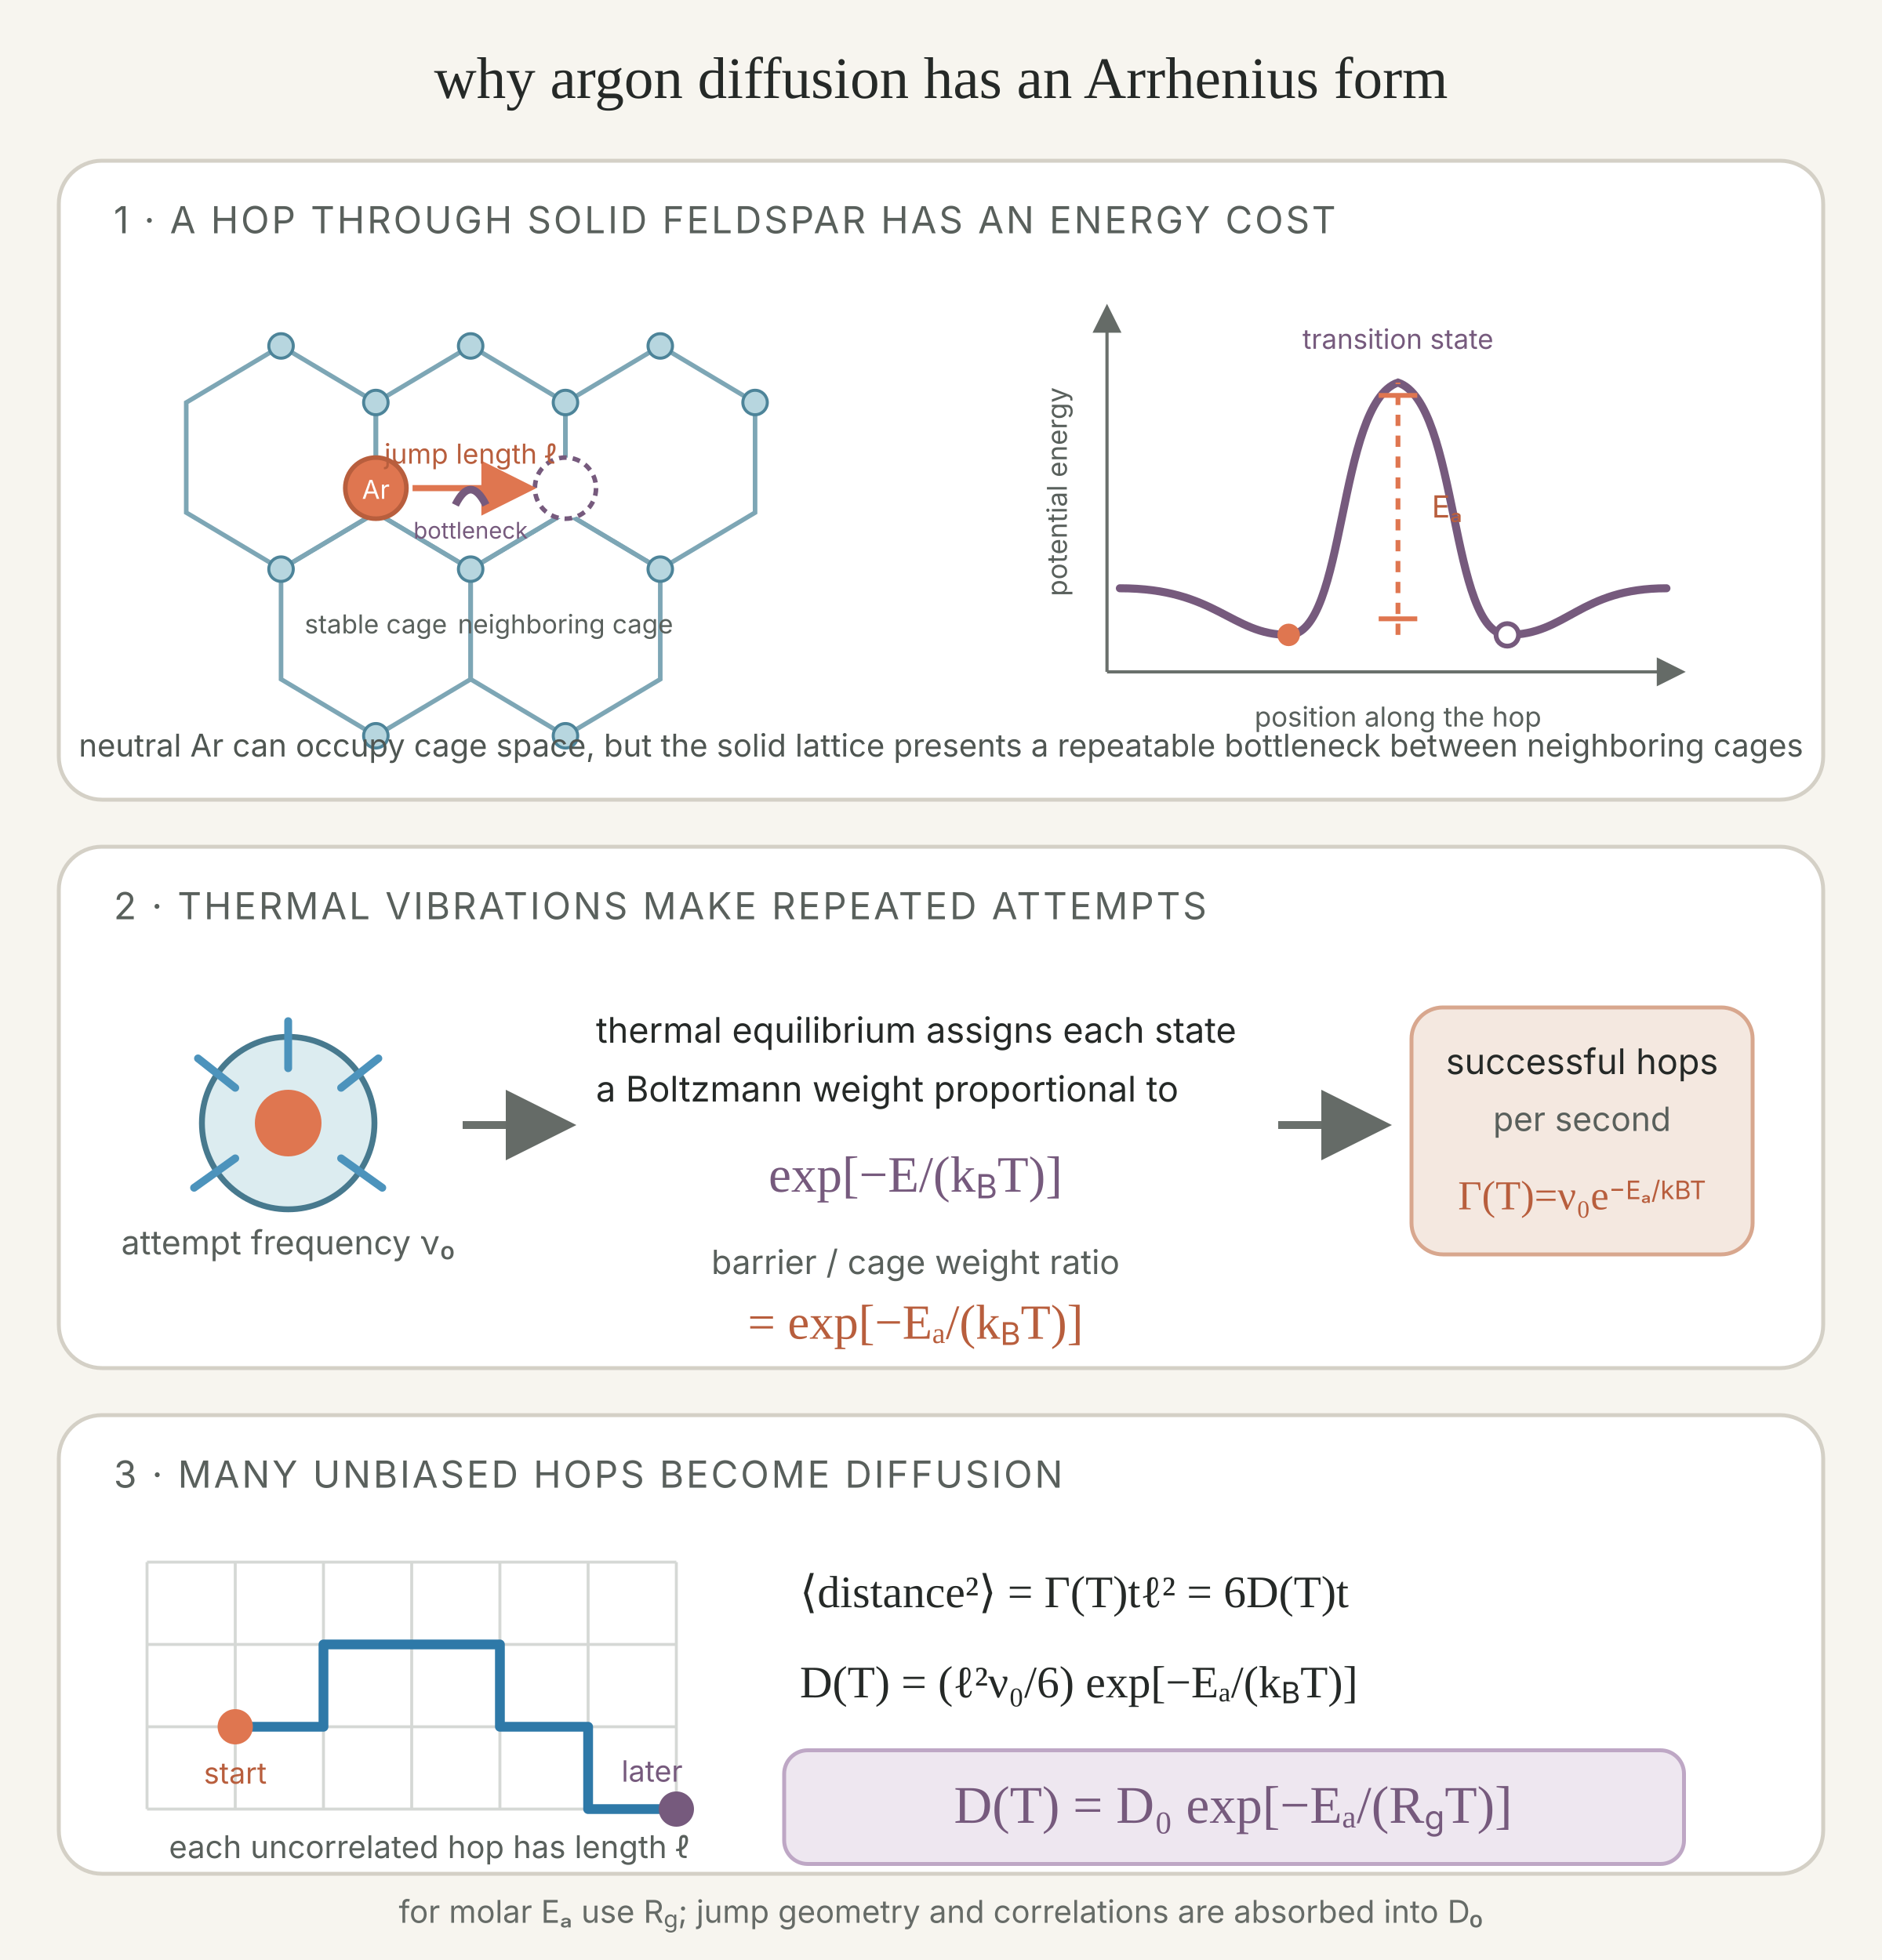
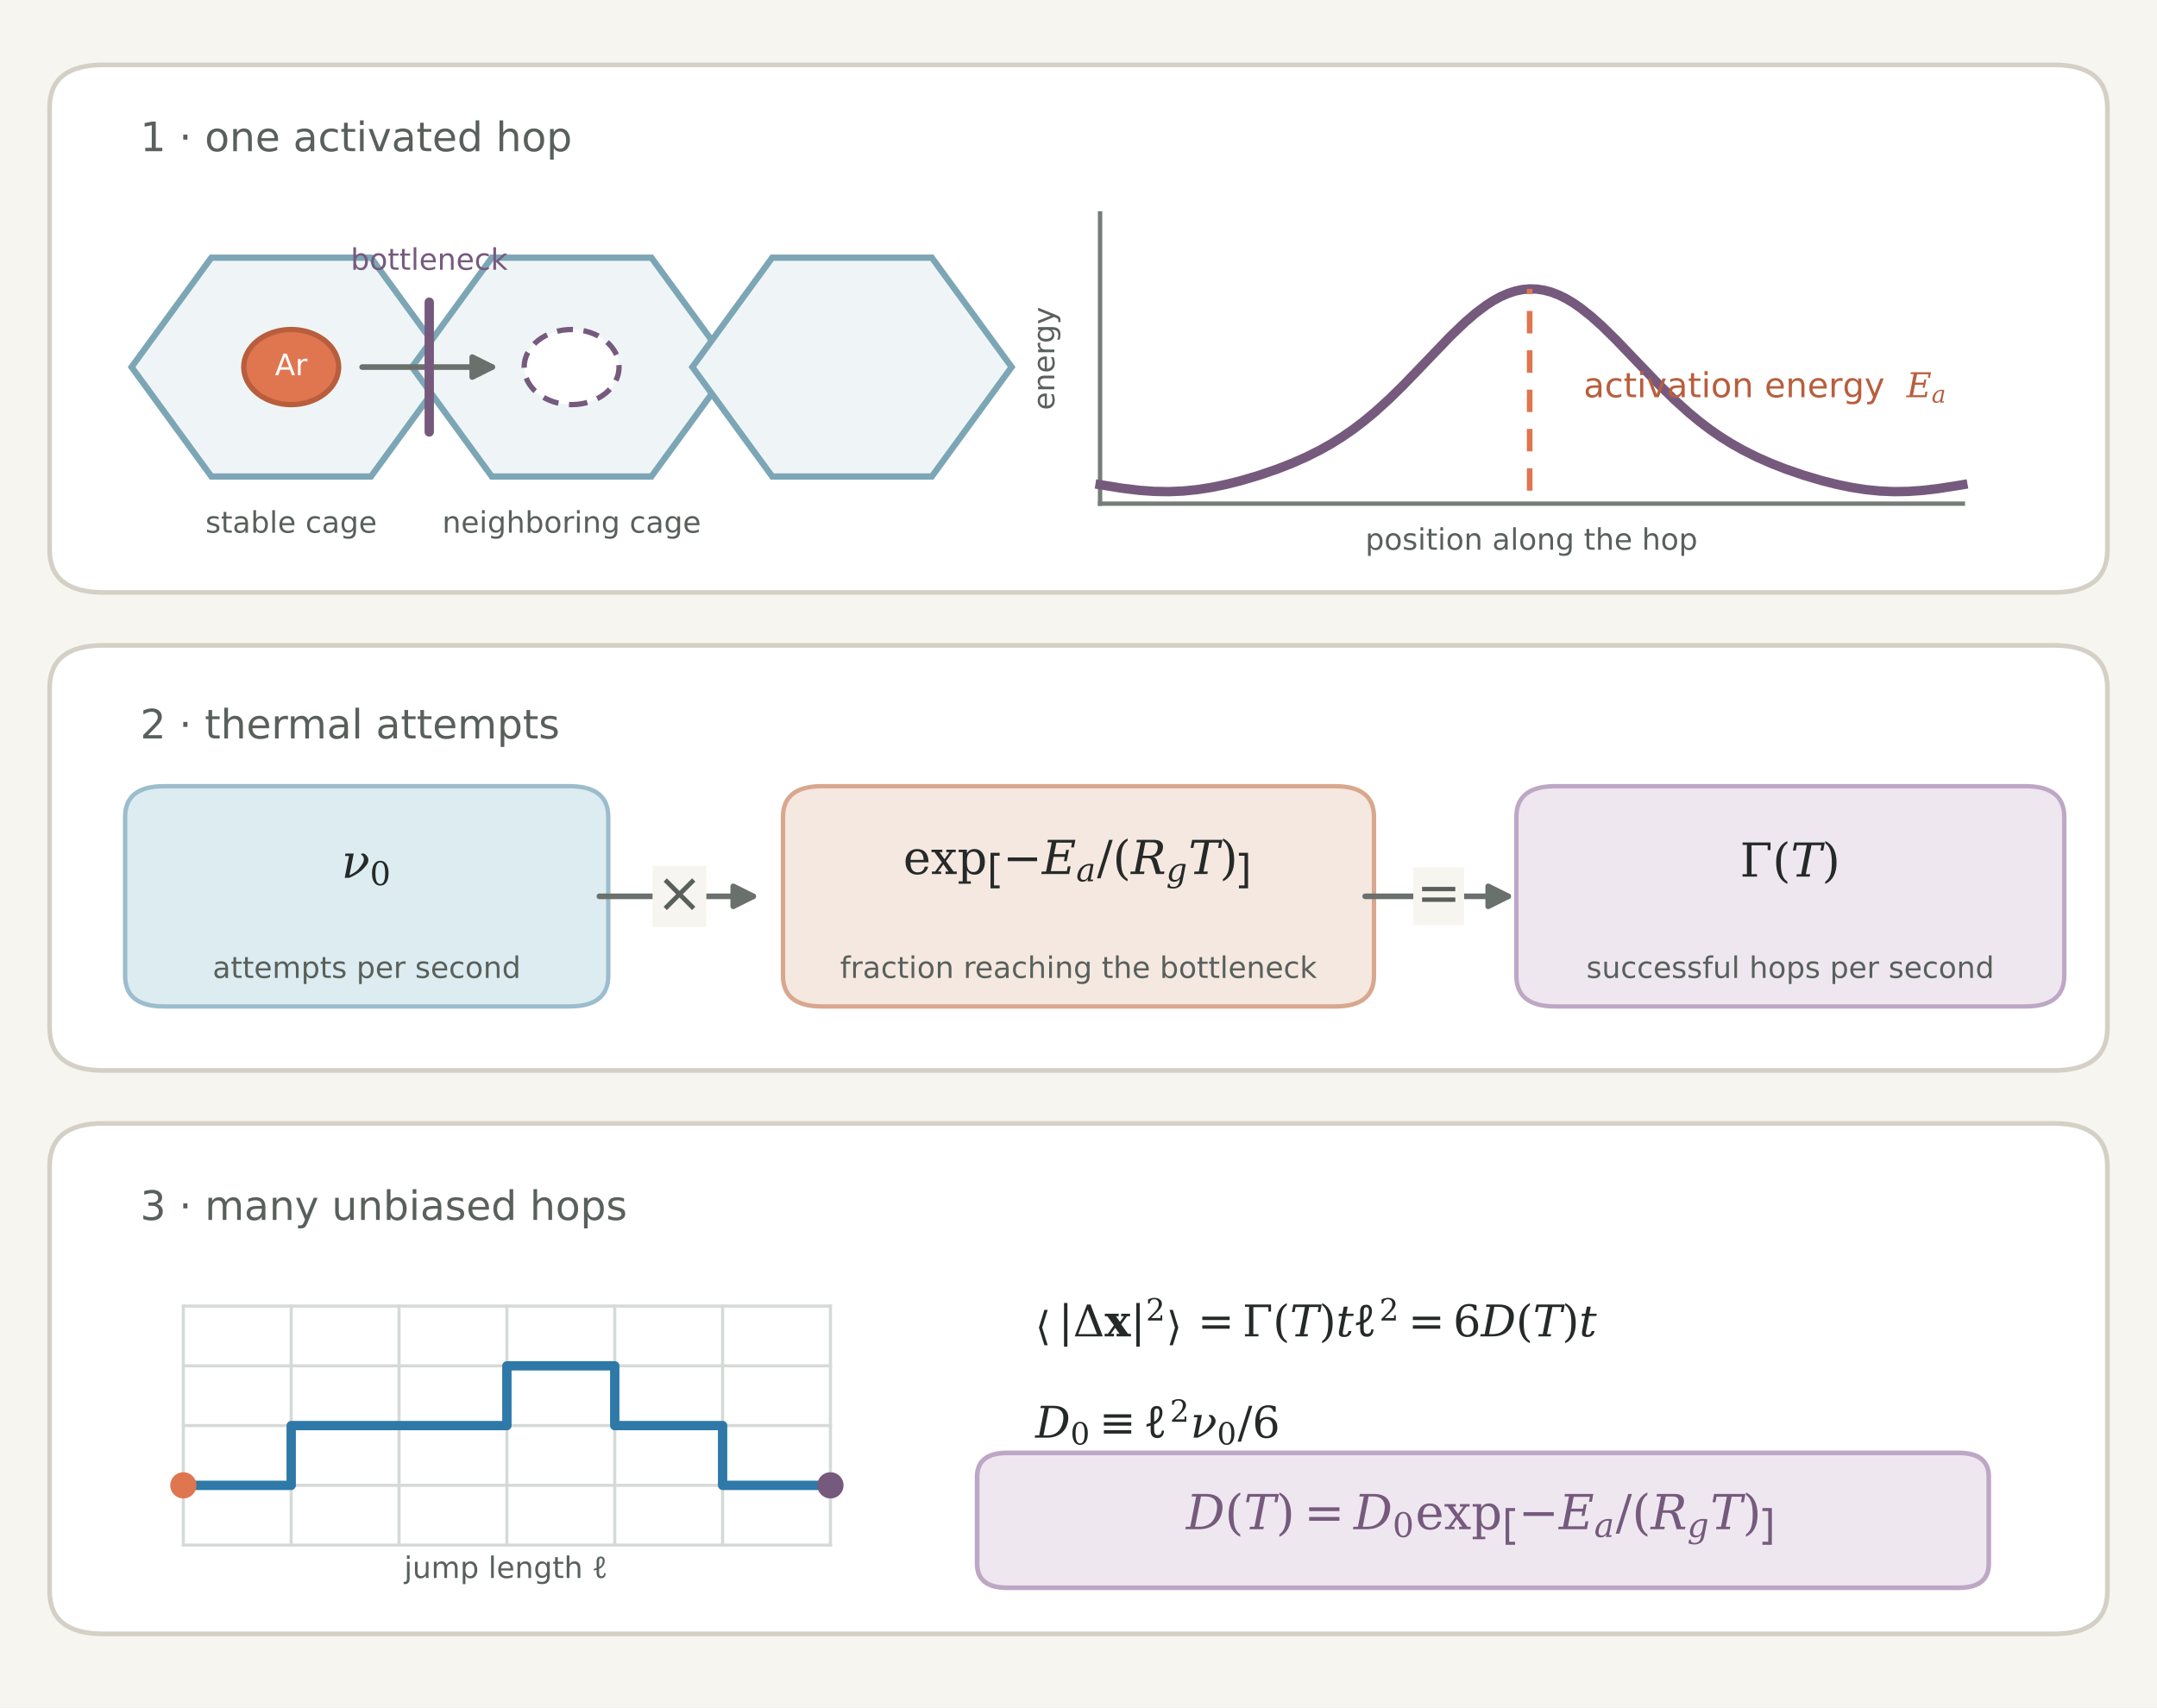
- <svg xmlns="http://www.w3.org/2000/svg" viewBox="0 0 960 1000" role="img" aria-labelledby="title description">
+ <svg xmlns="http://www.w3.org/2000/svg" xmlns:xlink="http://www.w3.org/1999/xlink" width="691.2pt" height="547.2pt" viewBox="0 0 691.2 547.2" version="1.1">
  <defs>
-     <marker id="arrow-dark" markerWidth="9" markerHeight="9" refX="7" refY="4.5" orient="auto">
-       <path d="M0 0 L9 4.5 L0 9 Z" fill="#656b67" />
-     </marker>
-     <marker id="arrow-orange" markerWidth="9" markerHeight="9" refX="7" refY="4.5" orient="auto">
-       <path d="M0 0 L9 4.5 L0 9 Z" fill="#df7650" />
-     </marker>
+     <style type="text/css">*{stroke-linejoin: round; stroke-linecap: butt}</style>
  </defs>
-   <rect width="960" height="1000" fill="#f7f5ef" />
-   <g font-family="Inter, Arial, sans-serif">
-     <text x="480" y="50" text-anchor="middle" fill="#252927" font-family="Georgia, 'Times New Roman', serif" font-size="30">why argon diffusion has an Arrhenius form</text>
-     <rect x="30" y="82" width="900" height="326" rx="22" fill="#fff" stroke="#d4d0c6" stroke-width="2" />
-     <text x="58" y="119" fill="#59605c" font-size="19" letter-spacing="1.2">1 · A HOP THROUGH SOLID FELDSPAR HAS AN ENERGY COST</text>
-     <g transform="translate(95 157) scale(.78)">
-       <g fill="none" stroke="#7da6b5" stroke-width="3">
-         <path d="M0 62 L62 25 L124 62 L124 134 L62 171 L0 134 Z" />
-         <path d="M124 62 L186 25 L248 62 L248 134 L186 171 L124 134 Z" />
-         <path d="M248 62 L310 25 L372 62 L372 134 L310 171 L248 134 Z" />
-         <path d="M62 171 L124 134 L186 171 L186 243 L124 280 L62 243 Z" />
-         <path d="M186 171 L248 134 L310 171 L310 243 L248 280 L186 243 Z" />
-       </g>
-       <g fill="#b7d6df" stroke="#4d8499" stroke-width="2">
-         <circle cx="62" cy="25" r="8" />
-         <circle cx="124" cy="62" r="8" />
-         <circle cx="186" cy="25" r="8" />
-         <circle cx="248" cy="62" r="8" />
-         <circle cx="310" cy="25" r="8" />
-         <circle cx="372" cy="62" r="8" />
-         <circle cx="62" cy="171" r="8" />
-         <circle cx="186" cy="171" r="8" />
-         <circle cx="310" cy="171" r="8" />
-         <circle cx="124" cy="280" r="8" />
-         <circle cx="248" cy="280" r="8" />
-       </g>
-       <circle cx="124" cy="118" r="20" fill="#df7650" stroke="#b85e3d" stroke-width="3" />
-       <text x="124" y="125" text-anchor="middle" fill="#fff" font-size="17">Ar</text>
-       <circle cx="248" cy="118" r="20" fill="#fff" stroke="#765a7d" stroke-width="3" stroke-dasharray="5 4" />
-       <path d="M148 118 H221" stroke="#df7650" stroke-width="4" marker-end="url(#arrow-orange)" />
-       <text x="186" y="102" text-anchor="middle" fill="#b85e3d" font-size="18">jump length ℓ</text>
-       <text x="124" y="213" text-anchor="middle" fill="#59605c" font-size="17">stable cage</text>
-       <text x="248" y="213" text-anchor="middle" fill="#59605c" font-size="17">neighboring cage</text>
-       <path d="M176 129 Q186 109 196 129" fill="none" stroke="#765a7d" stroke-width="5" />
-       <text x="186" y="151" text-anchor="middle" fill="#765a7d" font-size="15">bottleneck</text>
+   <g id="figure_1">
+     <g id="patch_1">
+       <path d="M 0 547.2 L 691.2 547.2 L 691.2 0 L 0 0 z " style="fill: #f7f5ef" />
    </g>
-     <g transform="translate(545 155) scale(.82)">
-       <line x1="24" y1="229" x2="380" y2="229" stroke="#6a706c" stroke-width="2" marker-end="url(#arrow-dark)" />
-       <line x1="24" y1="229" x2="24" y2="4" stroke="#6a706c" stroke-width="2" marker-end="url(#arrow-dark)" />
-       <text x="205" y="263" text-anchor="middle" fill="#59605c" font-size="17">position along the hop</text>
-       <text x="-1" y="117" text-anchor="middle" fill="#59605c" font-size="17" transform="rotate(-90 -1 117)">potential energy</text>
-       <path d="M32 177 C92 177 101 206 137 206 C173 206 167 62 205 49 C243 62 237 206 273 206 C310 206 318 177 372 177" fill="none" stroke="#765a7d" stroke-width="5" stroke-linecap="round" />
-       <circle cx="137" cy="206" r="7" fill="#df7650" />
-       <circle cx="273" cy="206" r="7" fill="#fff" stroke="#765a7d" stroke-width="3" />
-       <line x1="205" y1="206" x2="205" y2="49" stroke="#df7650" stroke-width="3" stroke-dasharray="7 6" />
-       <path d="M193 196 H217 M193 57 H217" stroke="#df7650" stroke-width="3" />
-       <text x="226" y="133" fill="#b85e3d" font-size="19">Eₐ</text>
-       <text x="205" y="28" text-anchor="middle" fill="#765a7d" font-size="17">transition state</text>
+     <g id="axes_1">
+       <g id="patch_2">
+         <path d="M 33.178 189.878 L 658.022 189.878 Q 675.302 189.878 675.302 176.198 L 675.302 34.474 Q 675.302 20.794 658.022 20.794 L 33.178 20.794 Q 15.898 20.794 15.898 34.474 L 15.898 176.198 Q 15.898 189.878 33.178 189.878 z " clip-path="url(#pd87e032bee)" style="fill: #ffffff; stroke: #d4d0c6; stroke-width: 1.5; stroke-linejoin: miter" />
+       </g>
+       <g id="patch_3">
+         <path d="M 33.178 343.094 L 658.022 343.094 Q 675.302 343.094 675.302 329.414 L 675.302 220.522 Q 675.302 206.842 658.022 206.842 L 33.178 206.842 Q 15.898 206.842 15.898 220.522 L 15.898 329.414 Q 15.898 343.094 33.178 343.094 z " clip-path="url(#pd87e032bee)" style="fill: #ffffff; stroke: #d4d0c6; stroke-width: 1.5; stroke-linejoin: miter" />
+       </g>
+       <g id="patch_4">
+         <path d="M 33.178 523.67 L 658.022 523.67 Q 675.302 523.67 675.302 509.99 L 675.302 373.738 Q 675.302 360.058 658.022 360.058 L 33.178 360.058 Q 15.898 360.058 15.898 373.738 L 15.898 509.99 Q 15.898 523.67 33.178 523.67 z " clip-path="url(#pd87e032bee)" style="fill: #ffffff; stroke: #d4d0c6; stroke-width: 1.5; stroke-linejoin: miter" />
+       </g>
+       <g id="patch_5">
+         <path d="M 67.738 82.58 L 42.163 117.648 L 67.738 152.716 L 118.886 152.716 L 144.461 117.648 L 118.886 82.58 z " clip-path="url(#pd87e032bee)" style="fill: #eff5f6; stroke: #7ca6b6; stroke-width: 2; stroke-linejoin: miter" />
+       </g>
+       <g id="patch_6">
+         <path d="M 157.594 82.58 L 132.019 117.648 L 157.594 152.716 L 208.742 152.716 L 234.317 117.648 L 208.742 82.58 z " clip-path="url(#pd87e032bee)" style="fill: #eff5f6; stroke: #7ca6b6; stroke-width: 2; stroke-linejoin: miter" />
+       </g>
+       <g id="patch_7">
+         <path d="M 247.45 82.58 L 221.875 117.648 L 247.45 152.716 L 298.598 152.716 L 324.173 117.648 L 298.598 82.58 z " clip-path="url(#pd87e032bee)" style="fill: #eff5f6; stroke: #7ca6b6; stroke-width: 2; stroke-linejoin: miter" />
+       </g>
+       <g id="patch_8">
+         <path d="M 93.312 129.686 C 97.345 129.686 101.213 128.418 104.065 126.16 C 106.916 123.903 108.518 120.841 108.518 117.648 C 108.518 114.455 106.916 111.393 104.065 109.136 C 101.213 106.878 97.345 105.61 93.312 105.61 C 89.279 105.61 85.411 106.878 82.559 109.136 C 79.708 111.393 78.106 114.455 78.106 117.648 C 78.106 120.841 79.708 123.903 82.559 126.16 C 85.411 128.418 89.279 129.686 93.312 129.686 z " clip-path="url(#pd87e032bee)" style="fill: #df7650; stroke: #b85e3d; stroke-width: 1.7; stroke-linejoin: miter" />
+       </g>
+       <g id="patch_9">
+         <path d="M 183.168 129.686 C 187.201 129.686 191.069 128.418 193.921 126.16 C 196.772 123.903 198.374 120.841 198.374 117.648 C 198.374 114.455 196.772 111.393 193.921 109.136 C 191.069 106.878 187.201 105.61 183.168 105.61 C 179.135 105.61 175.267 106.878 172.415 109.136 C 169.564 111.393 167.962 114.455 167.962 117.648 C 167.962 120.841 169.564 123.903 172.415 126.16 C 175.267 128.418 179.135 129.686 183.168 129.686 z " clip-path="url(#pd87e032bee)" style="fill: #ffffff; stroke-dasharray: 5.1,3.4; stroke-dashoffset: 0; stroke: #765a7d; stroke-width: 1.7; stroke-linejoin: miter" />
+       </g>
+       <g id="patch_10">
+         <path d="M 116.048 117.648 Q 137.894 117.648 157.729 117.648 " clip-path="url(#pd87e032bee)" style="fill: none; stroke: #6a706c; stroke-width: 1.8; stroke-linecap: round" />
+         <path d="M 151.329 114.448 L 157.729 117.648 L 151.329 120.848 z " clip-path="url(#pd87e032bee)" style="fill: #6a706c; stroke: #6a706c; stroke-width: 1.8; stroke-linecap: round" />
+       </g>
+       <g id="patch_11">
+         <path d="M 52.531 322.574 L 182.477 322.574 Q 194.918 322.574 194.918 312.725 L 194.918 261.835 Q 194.918 251.986 182.477 251.986 L 52.531 251.986 Q 40.09 251.986 40.09 261.835 L 40.09 312.725 Q 40.09 322.574 52.531 322.574 z " clip-path="url(#pd87e032bee)" style="fill: #dcecf0; stroke: #9bbdcd; stroke-width: 1.4; stroke-linejoin: miter" />
+       </g>
+       <g id="patch_12">
+         <path d="M 263.347 322.574 L 427.853 322.574 Q 440.294 322.574 440.294 312.725 L 440.294 261.835 Q 440.294 251.986 427.853 251.986 L 263.347 251.986 Q 250.906 251.986 250.906 261.835 L 250.906 312.725 Q 250.906 322.574 263.347 322.574 z " clip-path="url(#pd87e032bee)" style="fill: #f4e8e0; stroke: #d8a78e; stroke-width: 1.4; stroke-linejoin: miter" />
+       </g>
+       <g id="patch_13">
+         <path d="M 498.355 322.574 L 649.037 322.574 Q 661.478 322.574 661.478 312.725 L 661.478 261.835 Q 661.478 251.986 649.037 251.986 L 498.355 251.986 Q 485.914 251.986 485.914 261.835 L 485.914 312.725 Q 485.914 322.574 498.355 322.574 z " clip-path="url(#pd87e032bee)" style="fill: #eee7f0; stroke: #bea7c5; stroke-width: 1.4; stroke-linejoin: miter" />
+       </g>
+       <g id="patch_14">
+         <path d="M 192.081 287.28 Q 217.728 287.28 241.363 287.28 " clip-path="url(#pd87e032bee)" style="fill: none; stroke: #6a706c; stroke-width: 1.8; stroke-linecap: round" />
+         <path d="M 234.963 284.08 L 241.363 287.28 L 234.963 290.48 z " clip-path="url(#pd87e032bee)" style="fill: #6a706c; stroke: #6a706c; stroke-width: 1.8; stroke-linecap: round" />
+       </g>
+       <g id="patch_15">
+         <path d="M 437.459 287.28 Q 461.378 287.28 483.285 287.28 " clip-path="url(#pd87e032bee)" style="fill: none; stroke: #6a706c; stroke-width: 1.8; stroke-linecap: round" />
+         <path d="M 476.885 284.08 L 483.285 287.28 L 476.885 290.48 z " clip-path="url(#pd87e032bee)" style="fill: #6a706c; stroke: #6a706c; stroke-width: 1.8; stroke-linecap: round" />
+       </g>
+       <g id="patch_16">
+         <path d="M 322.79 508.896 L 627.61 508.896 Q 637.286 508.896 637.286 501.235 L 637.286 473.328 Q 637.286 465.667 627.61 465.667 L 322.79 465.667 Q 313.114 465.667 313.114 473.328 L 313.114 501.235 Q 313.114 508.896 322.79 508.896 z " clip-path="url(#pd87e032bee)" style="fill: #eee7f0; stroke: #bea7c5; stroke-width: 1.5; stroke-linejoin: miter" />
+       </g>
+       <g id="line2d_1">
+         <path d="M 137.549 138.442 L 137.549 96.854 " clip-path="url(#pd87e032bee)" style="fill: none; stroke: #765a7d; stroke-width: 3; stroke-linecap: round" />
+       </g>
+       <g id="line2d_2">
+         <path d="M 352.512 161.424 L 628.992 161.424 " clip-path="url(#pd87e032bee)" style="fill: none; stroke: #777c78; stroke-width: 1.4; stroke-linecap: square" />
+       </g>
+       <g id="line2d_3">
+         <path d="M 352.512 161.424 L 352.512 68.4 " clip-path="url(#pd87e032bee)" style="fill: none; stroke: #777c78; stroke-width: 1.4; stroke-linecap: square" />
+       </g>
+       <g id="line2d_4">
+         <path d="M 352.512 155.347 L 359.453 156.464 L 365.237 157.166 L 369.864 157.496 L 374.492 157.576 L 379.119 157.383 L 383.746 156.916 L 388.373 156.189 L 393.001 155.229 L 397.628 154.065 L 403.412 152.355 L 409.196 150.372 L 413.823 148.568 L 418.451 146.533 L 423.078 144.215 L 426.548 142.259 L 430.019 140.093 L 433.489 137.698 L 436.96 135.064 L 440.43 132.191 L 445.058 128.007 L 449.685 123.476 L 455.469 117.48 L 464.724 107.832 L 469.351 103.393 L 472.821 100.402 L 476.292 97.797 L 478.605 96.314 L 480.919 95.057 L 483.233 94.044 L 485.546 93.29 L 487.86 92.805 L 490.174 92.595 L 492.487 92.665 L 494.801 93.013 L 497.115 93.634 L 499.428 94.519 L 501.742 95.656 L 504.055 97.029 L 506.369 98.618 L 509.84 101.36 L 513.31 104.461 L 517.937 109.001 L 524.878 116.258 L 531.819 123.476 L 536.446 128.007 L 541.074 132.191 L 544.544 135.064 L 548.015 137.698 L 551.485 140.093 L 554.956 142.259 L 558.426 144.215 L 563.053 146.533 L 567.681 148.568 L 572.308 150.372 L 578.092 152.355 L 583.876 154.065 L 588.503 155.229 L 593.131 156.189 L 597.758 156.916 L 602.385 157.383 L 607.012 157.576 L 611.64 157.496 L 616.267 157.166 L 620.894 156.626 L 627.835 155.546 L 628.992 155.347 L 628.992 155.347 " clip-path="url(#pd87e032bee)" style="fill: none; stroke: #765a7d; stroke-width: 3; stroke-linecap: square" />
+       </g>
+       <g id="line2d_5">
+         <path d="M 490.174 157.27 L 490.174 92.595 " clip-path="url(#pd87e032bee)" style="fill: none; stroke-dasharray: 7.2,5.4; stroke-dashoffset: 0; stroke: #df7650; stroke-width: 1.8" />
+       </g>
+       <g id="line2d_6">
+         <path d="M 58.752 495.216 L 58.752 418.608 " clip-path="url(#pd87e032bee)" style="fill: none; stroke: #d6dad7; stroke-linecap: square" />
+       </g>
+       <g id="line2d_7">
+         <path d="M 93.312 495.216 L 93.312 418.608 " clip-path="url(#pd87e032bee)" style="fill: none; stroke: #d6dad7; stroke-linecap: square" />
+       </g>
+       <g id="line2d_8">
+         <path d="M 127.872 495.216 L 127.872 418.608 " clip-path="url(#pd87e032bee)" style="fill: none; stroke: #d6dad7; stroke-linecap: square" />
+       </g>
+       <g id="line2d_9">
+         <path d="M 162.432 495.216 L 162.432 418.608 " clip-path="url(#pd87e032bee)" style="fill: none; stroke: #d6dad7; stroke-linecap: square" />
+       </g>
+       <g id="line2d_10">
+         <path d="M 196.992 495.216 L 196.992 418.608 " clip-path="url(#pd87e032bee)" style="fill: none; stroke: #d6dad7; stroke-linecap: square" />
+       </g>
+       <g id="line2d_11">
+         <path d="M 231.552 495.216 L 231.552 418.608 " clip-path="url(#pd87e032bee)" style="fill: none; stroke: #d6dad7; stroke-linecap: square" />
+       </g>
+       <g id="line2d_12">
+         <path d="M 266.112 495.216 L 266.112 418.608 " clip-path="url(#pd87e032bee)" style="fill: none; stroke: #d6dad7; stroke-linecap: square" />
+       </g>
+       <g id="line2d_13">
+         <path d="M 58.752 495.216 L 266.112 495.216 " clip-path="url(#pd87e032bee)" style="fill: none; stroke: #d6dad7; stroke-linecap: square" />
+       </g>
+       <g id="line2d_14">
+         <path d="M 58.752 476.064 L 266.112 476.064 " clip-path="url(#pd87e032bee)" style="fill: none; stroke: #d6dad7; stroke-linecap: square" />
+       </g>
+       <g id="line2d_15">
+         <path d="M 58.752 456.912 L 266.112 456.912 " clip-path="url(#pd87e032bee)" style="fill: none; stroke: #d6dad7; stroke-linecap: square" />
+       </g>
+       <g id="line2d_16">
+         <path d="M 58.752 437.76 L 266.112 437.76 " clip-path="url(#pd87e032bee)" style="fill: none; stroke: #d6dad7; stroke-linecap: square" />
+       </g>
+       <g id="line2d_17">
+         <path d="M 58.752 418.608 L 266.112 418.608 " clip-path="url(#pd87e032bee)" style="fill: none; stroke: #d6dad7; stroke-linecap: square" />
+       </g>
+       <g id="line2d_18">
+         <path d="M 58.752 476.064 L 93.312 476.064 L 93.312 456.912 L 127.872 456.912 L 162.432 456.912 L 162.432 437.76 L 196.992 437.76 L 196.992 456.912 L 231.552 456.912 L 231.552 476.064 L 266.112 476.064 " clip-path="url(#pd87e032bee)" style="fill: none; stroke: #2e79a8; stroke-width: 3; stroke-linecap: square" />
+       </g>
+       <g id="text_1">
+         <text style="font-size: 13px; font-family: 'DejaVu Sans'; text-anchor: start; fill: #59605c" x="44.928" y="48.458" transform="rotate(-0 44.928 48.45759)">1 · one activated hop</text>
+       </g>
+       <g id="text_2">
+         <text style="font-size: 9.5px; font-family: 'DejaVu Sans'; text-anchor: middle; fill: #ffffff" x="93.312" y="120.269" transform="rotate(-0 93.312 120.2694)">Ar</text>
+       </g>
+       <g id="text_3">
+         <text style="font-size: 9.5px; font-family: 'DejaVu Sans'; text-anchor: middle; fill: #59605c" x="93.312" y="170.726" transform="rotate(-0 93.312 170.7264)">stable cage</text>
+       </g>
+       <g id="text_4">
+         <text style="font-size: 9.5px; font-family: 'DejaVu Sans'; text-anchor: middle; fill: #59605c" x="183.168" y="170.726" transform="rotate(-0 183.168 170.7264)">neighboring cage</text>
+       </g>
+       <g id="text_5">
+         <text style="font-size: 9.5px; font-family: 'DejaVu Sans'; text-anchor: middle; fill: #765a7d" x="137.549" y="86.458" transform="rotate(-0 137.5488 86.4576)">bottleneck</text>
+       </g>
+       <g id="text_6">
+         <g style="fill: #b85e3d" transform="translate(507.4536 127.9576)">
+           <text>
+             <tspan x="0" y="-0.641" style="font-size: 11px; font-family: 'DejaVu Sans'; fill: #b85e3d">a</tspan>
+             <tspan x="6.741" y="-0.641" style="font-size: 11px; font-family: 'DejaVu Sans'; fill: #b85e3d">c</tspan>
+             <tspan x="12.789" y="-0.641" style="font-size: 11px; font-family: 'DejaVu Sans'; fill: #b85e3d">t</tspan>
+             <tspan x="17.102" y="-0.641" style="font-size: 11px; font-family: 'DejaVu Sans'; fill: #b85e3d">i</tspan>
+             <tspan x="20.158" y="-0.641" style="font-size: 11px; font-family: 'DejaVu Sans'; fill: #b85e3d">v</tspan>
+             <tspan x="26.667" y="-0.641" style="font-size: 11px; font-family: 'DejaVu Sans'; fill: #b85e3d">a</tspan>
+             <tspan x="33.408" y="-0.641" style="font-size: 11px; font-family: 'DejaVu Sans'; fill: #b85e3d">t</tspan>
+             <tspan x="37.721" y="-0.641" style="font-size: 11px; font-family: 'DejaVu Sans'; fill: #b85e3d">i</tspan>
+             <tspan x="40.777" y="-0.641" style="font-size: 11px; font-family: 'DejaVu Sans'; fill: #b85e3d">o</tspan>
+             <tspan x="47.507" y="-0.641" style="font-size: 11px; font-family: 'DejaVu Sans'; fill: #b85e3d">n</tspan>
+             <tspan x="54.479" y="-0.641" style="font-size: 11px; font-family: 'DejaVu Sans'; fill: #b85e3d"> </tspan>
+             <tspan x="57.976" y="-0.641" style="font-size: 11px; font-family: 'DejaVu Sans'; fill: #b85e3d">e</tspan>
+             <tspan x="64.743" y="-0.641" style="font-size: 11px; font-family: 'DejaVu Sans'; fill: #b85e3d">n</tspan>
+             <tspan x="71.715" y="-0.641" style="font-size: 11px; font-family: 'DejaVu Sans'; fill: #b85e3d">e</tspan>
+             <tspan x="78.482" y="-0.641" style="font-size: 11px; font-family: 'DejaVu Sans'; fill: #b85e3d">r</tspan>
+             <tspan x="83.005" y="-0.641" style="font-size: 11px; font-family: 'DejaVu Sans'; fill: #b85e3d">g</tspan>
+             <tspan x="89.987" y="-0.641" style="font-size: 11px; font-family: 'DejaVu Sans'; fill: #b85e3d">y</tspan>
+             <tspan x="96.497" y="-0.641" style="font-size: 11px; font-family: 'DejaVu Sans'; fill: #b85e3d"> </tspan>
+             <tspan x="99.994" y="-0.641" style="font-size: 11px; font-family: 'DejaVu Sans'; fill: #b85e3d"> </tspan>
+             <tspan x="103.49" y="-0.641" style="font-style: italic; font-size: 11px; font-family: 'DejaVu Serif'; fill: #b85e3d">E</tspan>
+             <tspan x="111.52" y="1.07" style="font-style: italic; font-size: 7.7px; font-family: 'DejaVu Serif'; fill: #b85e3d">a</tspan>
+           </text>
+         </g>
+       </g>
+       <g id="text_7">
+         <text style="font-size: 9.5px; font-family: 'DejaVu Sans'; text-anchor: middle; fill: #59605c" x="490.752" y="176.198" transform="rotate(-0 490.752 176.1984)">position along the hop</text>
+       </g>
+       <g id="text_8">
+         <text style="font-size: 9.5px; font-family: 'DejaVu Sans'; fill: #59605c" transform="translate(337.8534 131.4643) rotate(-90)">energy</text>
+       </g>
+       <g id="text_9">
+         <text style="font-size: 13px; font-family: 'DejaVu Sans'; text-anchor: start; fill: #59605c" x="44.928" y="236.694" transform="rotate(-0 44.928 236.6944)">2 · thermal attempts</text>
+       </g>
+       <g id="text_10">
+         <g style="fill: #252927" transform="translate(109.404 281.5695)">
+           <text>
+             <tspan x="0" y="-0.219" style="font-style: italic; font-size: 15px; font-family: 'DejaVu Serif'; fill: #252927">ν</tspan>
+             <tspan x="9.119" y="2.116" style="font-size: 10.5px; font-family: 'DejaVu Serif'; fill: #252927">0</tspan>
+           </text>
+         </g>
+       </g>
+       <g id="text_11">
+         <text style="font-size: 9.5px; font-family: 'DejaVu Sans'; text-anchor: middle; fill: #59605c" x="117.504" y="313.431" transform="rotate(-0 117.504 313.431)">attempts per second</text>
+       </g>
+       <g id="text_12">
+         <g style="fill: #252927" transform="translate(289.425 280.7304)">
+           <text>
+             <tspan x="0" y="-0.609" style="font-size: 15px; font-family: 'DejaVu Serif'; fill: #252927">e</tspan>
+             <tspan x="8.877" y="-0.609" style="font-size: 15px; font-family: 'DejaVu Serif'; fill: #252927">x</tspan>
+             <tspan x="17.336" y="-0.609" style="font-size: 15px; font-family: 'DejaVu Serif'; fill: #252927">p</tspan>
+             <tspan x="31.917" y="-0.609" style="font-size: 15px; font-family: 'DejaVu Serif'; fill: #252927">−</tspan>
+             <tspan x="62.085" y="-0.609" style="font-size: 15px; font-family: 'DejaVu Serif'; fill: #252927">/</tspan>
+             <tspan x="67.138" y="-0.609" style="font-size: 15px; font-family: 'DejaVu Serif'; fill: #252927">(</tspan>
+             <tspan x="101.4" y="-0.609" style="font-size: 15px; font-family: 'DejaVu Serif'; fill: #252927">)</tspan>
+             <tspan x="26.938" y="1.93" style="font-size: 13.061px; font-family: 'STIXSizeOneSym'; fill: #252927">[</tspan>
+             <tspan x="107.252" y="1.93" style="font-size: 13.061px; font-family: 'STIXSizeOneSym'; fill: #252927">]</tspan>
+             <tspan x="44.486" y="-0.609" style="font-style: italic; font-size: 15px; font-family: 'DejaVu Serif'; fill: #252927">E</tspan>
+             <tspan x="72.99" y="-0.609" style="font-style: italic; font-size: 15px; font-family: 'DejaVu Serif'; fill: #252927">R</tspan>
+             <tspan x="91.395" y="-0.609" style="font-style: italic; font-size: 15px; font-family: 'DejaVu Serif'; fill: #252927">T</tspan>
+             <tspan x="55.436" y="1.725" style="font-style: italic; font-size: 10.5px; font-family: 'DejaVu Serif'; fill: #252927">a</tspan>
+             <tspan x="84.284" y="1.725" style="font-style: italic; font-size: 10.5px; font-family: 'DejaVu Serif'; fill: #252927">g</tspan>
+           </text>
+         </g>
+       </g>
+       <g id="text_13">
+         <text style="font-size: 9.5px; font-family: 'DejaVu Sans'; text-anchor: middle; fill: #59605c" x="345.6" y="313.431" transform="rotate(-0 345.6 313.431)">fraction reaching the bottleneck</text>
+       </g>
+       <g id="text_14">
+         <g style="fill: #252927" transform="translate(557.571 281.5695)">
+           <text>
+             <tspan x="0" y="-0.609" style="font-size: 15px; font-family: 'DejaVu Serif'; fill: #252927">Γ</tspan>
+             <tspan x="10.408" y="-0.609" style="font-size: 15px; font-family: 'DejaVu Serif'; fill: #252927">(</tspan>
+             <tspan x="26.265" y="-0.609" style="font-size: 15px; font-family: 'DejaVu Serif'; fill: #252927">)</tspan>
+             <tspan x="16.26" y="-0.609" style="font-style: italic; font-size: 15px; font-family: 'DejaVu Serif'; fill: #252927">T</tspan>
+           </text>
+         </g>
+       </g>
+       <g id="text_15">
+         <text style="font-size: 9.5px; font-family: 'DejaVu Sans'; text-anchor: middle; fill: #59605c" x="573.696" y="313.431" transform="rotate(-0 573.696 313.431)">successful hops per second</text>
+       </g>
+       <g id="text_16">
+         <g id="patch_17">
+           <path d="M 209.106 297.07 L 226.35 297.07 L 226.35 277.49 L 209.106 277.49 z " style="fill: #f7f5ef" />
+         </g>
+         <text style="font-size: 18px; font-family: 'DejaVu Sans'; text-anchor: middle; fill: #59605c" x="217.728" y="292.247" transform="rotate(-0 217.728 292.2469)">×</text>
+       </g>
+       <g id="text_17">
+         <g id="patch_18">
+           <path d="M 452.888 296.526 L 469.173 296.526 L 469.173 278.034 L 452.888 278.034 z " style="fill: #f7f5ef" />
+         </g>
+         <text style="font-size: 17px; font-family: 'DejaVu Sans'; text-anchor: middle; fill: #59605c" x="461.03" y="291.971" transform="rotate(-0 461.0304 291.9709)">=</text>
+       </g>
+       <g id="text_18">
+         <text style="font-size: 13px; font-family: 'DejaVu Sans'; text-anchor: start; fill: #59605c" x="44.928" y="391.005" transform="rotate(-0 44.928 391.0048)">3 · many unbiased hops</text>
+       </g>
+       <g id="text_19">
+         <g style="fill: #59605c" transform="translate(129.5145 506.16)">
+           <text>
+             <tspan x="0" y="-0.406" style="font-size: 9.5px; font-family: 'DejaVu Sans'; fill: #59605c">j</tspan>
+             <tspan x="2.639" y="-0.406" style="font-size: 9.5px; font-family: 'DejaVu Sans'; fill: #59605c">u</tspan>
+             <tspan x="8.66" y="-0.406" style="font-size: 9.5px; font-family: 'DejaVu Sans'; fill: #59605c">m</tspan>
+             <tspan x="17.915" y="-0.406" style="font-size: 9.5px; font-family: 'DejaVu Sans'; fill: #59605c">p</tspan>
+             <tspan x="23.945" y="-0.406" style="font-size: 9.5px; font-family: 'DejaVu Sans'; fill: #59605c"> </tspan>
+             <tspan x="26.965" y="-0.406" style="font-size: 9.5px; font-family: 'DejaVu Sans'; fill: #59605c">l</tspan>
+             <tspan x="29.604" y="-0.406" style="font-size: 9.5px; font-family: 'DejaVu Sans'; fill: #59605c">e</tspan>
+             <tspan x="35.449" y="-0.406" style="font-size: 9.5px; font-family: 'DejaVu Sans'; fill: #59605c">n</tspan>
+             <tspan x="41.47" y="-0.406" style="font-size: 9.5px; font-family: 'DejaVu Sans'; fill: #59605c">g</tspan>
+             <tspan x="47.5" y="-0.406" style="font-size: 9.5px; font-family: 'DejaVu Sans'; fill: #59605c">t</tspan>
+             <tspan x="51.225" y="-0.406" style="font-size: 9.5px; font-family: 'DejaVu Sans'; fill: #59605c">h</tspan>
+             <tspan x="57.246" y="-0.406" style="font-size: 9.5px; font-family: 'DejaVu Sans'; fill: #59605c"> </tspan>
+             <tspan x="60.266" y="-0.406" style="font-size: 9.5px; font-family: 'STIXGeneral'; fill: #59605c">ℓ</tspan>
+           </text>
+         </g>
+       </g>
+       <g id="text_20">
+         <g style="fill: #252927" transform="translate(331.776 428.63)">
+           <text>
+             <tspan x="0" y="0.859" style="font-size: 12.73px; font-family: 'STIXSizeOneSym'; fill: #252927">⟨</tspan>
+             <tspan x="41.986" y="0.859" style="font-size: 12.73px; font-family: 'STIXSizeOneSym'; fill: #252927">⟩</tspan>
+             <tspan x="7.369" y="-0.312" style="font-size: 14px; font-family: 'DejaVu Serif'; fill: #252927">|</tspan>
+             <tspan x="12.086" y="-0.312" style="font-size: 14px; font-family: 'DejaVu Serif'; fill: #252927">Δ</tspan>
+             <tspan x="30.543" y="-0.312" style="font-size: 14px; font-family: 'DejaVu Serif'; fill: #252927">|</tspan>
+             <tspan x="52.01" y="-0.312" style="font-size: 14px; font-family: 'DejaVu Serif'; fill: #252927">=</tspan>
+             <tspan x="66.396" y="-0.312" style="font-size: 14px; font-family: 'DejaVu Serif'; fill: #252927">Γ</tspan>
+             <tspan x="76.11" y="-0.312" style="font-size: 14px; font-family: 'DejaVu Serif'; fill: #252927">(</tspan>
+             <tspan x="90.909" y="-0.312" style="font-size: 14px; font-family: 'DejaVu Serif'; fill: #252927">)</tspan>
+             <tspan x="119.484" y="-0.312" style="font-size: 14px; font-family: 'DejaVu Serif'; fill: #252927">=</tspan>
+             <tspan x="133.869" y="-0.312" style="font-size: 14px; font-family: 'DejaVu Serif'; fill: #252927">6</tspan>
+             <tspan x="154.001" y="-0.312" style="font-size: 14px; font-family: 'DejaVu Serif'; fill: #252927">(</tspan>
+             <tspan x="168.801" y="-0.312" style="font-size: 14px; font-family: 'DejaVu Serif'; fill: #252927">)</tspan>
+             <tspan x="22.197" y="-0.312" style="font-weight: 700; font-size: 14px; font-family: 'DejaVu Serif'; fill: #252927">x</tspan>
+             <tspan x="35.387" y="-5.398" style="font-size: 9.8px; font-family: 'DejaVu Serif'; fill: #252927">2</tspan>
+             <tspan x="110.23" y="-5.398" style="font-size: 9.8px; font-family: 'DejaVu Serif'; fill: #252927">2</tspan>
+             <tspan x="81.572" y="-0.312" style="font-style: italic; font-size: 14px; font-family: 'DejaVu Serif'; fill: #252927">T</tspan>
+             <tspan x="96.371" y="-0.312" style="font-style: italic; font-size: 14px; font-family: 'DejaVu Serif'; fill: #252927">t</tspan>
+             <tspan x="142.777" y="-0.312" style="font-style: italic; font-size: 14px; font-family: 'DejaVu Serif'; fill: #252927">D</tspan>
+             <tspan x="159.463" y="-0.312" style="font-style: italic; font-size: 14px; font-family: 'DejaVu Serif'; fill: #252927">T</tspan>
+             <tspan x="174.263" y="-0.312" style="font-style: italic; font-size: 14px; font-family: 'DejaVu Serif'; fill: #252927">t</tspan>
+             <tspan x="101.997" y="-0.312" style="font-size: 14px; font-family: 'STIXGeneral'; fill: #252927">ℓ</tspan>
+           </text>
+         </g>
+       </g>
+       <g id="text_21">
+         <g style="fill: #252927" transform="translate(331.776 461.4204)">
+           <text>
+             <tspan x="0" y="-0.641" style="font-style: italic; font-size: 14px; font-family: 'DejaVu Serif'; fill: #252927">D</tspan>
+             <tspan x="49.695" y="-0.641" style="font-style: italic; font-size: 14px; font-family: 'DejaVu Serif'; fill: #252927">ν</tspan>
+             <tspan x="11.225" y="1.539" style="font-size: 9.8px; font-family: 'DejaVu Serif'; fill: #252927">0</tspan>
+             <tspan x="43.097" y="-5.727" style="font-size: 9.8px; font-family: 'DejaVu Serif'; fill: #252927">2</tspan>
+             <tspan x="58.206" y="1.539" style="font-size: 9.8px; font-family: 'DejaVu Serif'; fill: #252927">0</tspan>
+             <tspan x="20.478" y="-0.641" style="font-size: 14px; font-family: 'DejaVu Serif'; fill: #252927">≡</tspan>
+             <tspan x="64.804" y="-0.641" style="font-size: 14px; font-family: 'DejaVu Serif'; fill: #252927">/</tspan>
+             <tspan x="69.521" y="-0.641" style="font-size: 14px; font-family: 'DejaVu Serif'; fill: #252927">6</tspan>
+             <tspan x="34.864" y="-0.641" style="font-size: 14px; font-family: 'STIXGeneral'; fill: #252927">ℓ</tspan>
+           </text>
+         </g>
+       </g>
+       <g id="text_22">
+         <g style="fill: #765a7d" transform="translate(380.0719 490.9652)">
+           <text>
+             <tspan x="0" y="-0.844" style="font-style: italic; font-size: 15.5px; font-family: 'DejaVu Serif'; fill: #765a7d">D</tspan>
+             <tspan x="18.474" y="-0.844" style="font-style: italic; font-size: 15.5px; font-family: 'DejaVu Serif'; fill: #765a7d">T</tspan>
+             <tspan x="53.726" y="-0.844" style="font-style: italic; font-size: 15.5px; font-family: 'DejaVu Serif'; fill: #765a7d">D</tspan>
+             <tspan x="119.466" y="-0.844" style="font-style: italic; font-size: 15.5px; font-family: 'DejaVu Serif'; fill: #765a7d">E</tspan>
+             <tspan x="148.935" y="-0.844" style="font-style: italic; font-size: 15.5px; font-family: 'DejaVu Serif'; fill: #765a7d">R</tspan>
+             <tspan x="167.966" y="-0.844" style="font-style: italic; font-size: 15.5px; font-family: 'DejaVu Serif'; fill: #765a7d">T</tspan>
+             <tspan x="12.427" y="-0.844" style="font-size: 15.5px; font-family: 'DejaVu Serif'; fill: #765a7d">(</tspan>
+             <tspan x="28.813" y="-0.844" style="font-size: 15.5px; font-family: 'DejaVu Serif'; fill: #765a7d">)</tspan>
+             <tspan x="37.799" y="-0.844" style="font-size: 15.5px; font-family: 'DejaVu Serif'; fill: #765a7d">=</tspan>
+             <tspan x="73.472" y="-0.844" style="font-size: 15.5px; font-family: 'DejaVu Serif'; fill: #765a7d">e</tspan>
+             <tspan x="82.645" y="-0.844" style="font-size: 15.5px; font-family: 'DejaVu Serif'; fill: #765a7d">x</tspan>
+             <tspan x="91.387" y="-0.844" style="font-size: 15.5px; font-family: 'DejaVu Serif'; fill: #765a7d">p</tspan>
+             <tspan x="106.479" y="-0.844" style="font-size: 15.5px; font-family: 'DejaVu Serif'; fill: #765a7d">−</tspan>
+             <tspan x="137.665" y="-0.844" style="font-size: 15.5px; font-family: 'DejaVu Serif'; fill: #765a7d">/</tspan>
+             <tspan x="142.888" y="-0.844" style="font-size: 15.5px; font-family: 'DejaVu Serif'; fill: #765a7d">(</tspan>
+             <tspan x="178.305" y="-0.844" style="font-size: 15.5px; font-family: 'DejaVu Serif'; fill: #765a7d">)</tspan>
+             <tspan x="66.154" y="1.65" style="font-size: 10.85px; font-family: 'DejaVu Serif'; fill: #765a7d">0</tspan>
+             <tspan x="101.309" y="2.019" style="font-size: 13.497px; font-family: 'STIXSizeOneSym'; fill: #765a7d">[</tspan>
+             <tspan x="184.352" y="2.019" style="font-size: 13.497px; font-family: 'STIXSizeOneSym'; fill: #765a7d">]</tspan>
+             <tspan x="130.781" y="1.65" style="font-style: italic; font-size: 10.85px; font-family: 'DejaVu Serif'; fill: #765a7d">a</tspan>
+             <tspan x="160.605" y="1.65" style="font-style: italic; font-size: 10.85px; font-family: 'DejaVu Serif'; fill: #765a7d">g</tspan>
+           </text>
+         </g>
+       </g>
+       <g id="PathCollection_1">
+         <defs>
+           <path id="C0_0_b4a89fe744" d="M 0 3.708 C 0.983 3.708 1.927 3.317 2.622 2.622 C 3.317 1.927 3.708 0.983 3.708 -0 C 3.708 -0.983 3.317 -1.927 2.622 -2.622 C 1.927 -3.317 0.983 -3.708 0 -3.708 C -0.983 -3.708 -1.927 -3.317 -2.622 -2.622 C -3.317 -1.927 -3.708 -0.983 -3.708 0 C -3.708 0.983 -3.317 1.927 -2.622 2.622 C -1.927 3.317 -0.983 3.708 0 3.708 z " />
+         </defs>
+         <g clip-path="url(#pd87e032bee)">
+           <use xlink:href="#C0_0_b4a89fe744" x="58.752" y="476.064" style="fill: #df7650; stroke: #df7650" />
+         </g>
+         <g clip-path="url(#pd87e032bee)">
+           <use xlink:href="#C0_0_b4a89fe744" x="266.112" y="476.064" style="fill: #765a7d; stroke: #765a7d" />
+         </g>
+       </g>
    </g>
-     <text x="480" y="386" text-anchor="middle" fill="#4f5652" font-size="16">neutral Ar can occupy cage space, but the solid lattice presents a repeatable bottleneck between neighboring cages</text>
-     <rect x="30" y="432" width="900" height="266" rx="22" fill="#fff" stroke="#d4d0c6" stroke-width="2" />
-     <text x="58" y="469" fill="#59605c" font-size="19" letter-spacing="1.2">2 · THERMAL VIBRATIONS MAKE REPEATED ATTEMPTS</text>
-     <g transform="translate(72 503)">
-       <circle cx="75" cy="70" r="44" fill="#dcecf0" stroke="#47798e" stroke-width="3" />
-       <circle cx="75" cy="70" r="17" fill="#df7650" />
-       <path d="M75 42 L75 18 M48 52 L29 37 M102 52 L121 37 M48 88 L27 103 M102 88 L123 103" stroke="#4c93bc" stroke-width="4" stroke-linecap="round" />
-       <text x="75" y="137" text-anchor="middle" fill="#59605c" font-size="17">attempt frequency ν₀</text>
-     </g>
-     <path d="M236 574 H286" stroke="#6a706c" stroke-width="4" marker-end="url(#arrow-dark)" />
-     <g transform="translate(304 507)">
-       <text x="0" y="25" fill="#252927" font-size="18">thermal equilibrium assigns each state</text>
-       <text x="0" y="55" fill="#252927" font-size="18">a Boltzmann weight proportional to</text>
-       <text x="163" y="101" text-anchor="middle" fill="#765a7d" font-family="Georgia, 'Times New Roman', serif" font-size="26">exp[−E/(k<tspan baseline-shift="sub" font-family="Inter, Arial, sans-serif" font-size="17">B</tspan>T)]</text>
-       <text x="163" y="143" text-anchor="middle" fill="#59605c" font-size="17">barrier / cage weight ratio</text>
-       <text x="163" y="176" text-anchor="middle" fill="#b85e3d" font-family="Georgia, 'Times New Roman', serif" font-size="25">= exp[−Eₐ/(k<tspan baseline-shift="sub" font-family="Inter, Arial, sans-serif" font-size="16">B</tspan>T)]</text>
-     </g>
-     <path d="M652 574 H702" stroke="#6a706c" stroke-width="4" marker-end="url(#arrow-dark)" />
-     <g transform="translate(720 514)">
-       <rect x="0" y="0" width="174" height="126" rx="16" fill="#f4e8e0" stroke="#d8a78e" stroke-width="2" />
-       <text x="87" y="34" text-anchor="middle" fill="#252927" font-size="18">successful hops</text>
-       <text x="87" y="63" text-anchor="middle" fill="#59605c" font-size="17">per second</text>
-       <text x="87" y="103" text-anchor="middle" fill="#b85e3d" font-family="Georgia, 'Times New Roman', serif" font-size="21">Γ(T)=ν₀e<tspan baseline-shift="super" font-family="Inter, Arial, sans-serif" font-size="13">−Eₐ/kBT</tspan>
-       </text>
-     </g>
-     <rect x="30" y="722" width="900" height="234" rx="22" fill="#fff" stroke="#d4d0c6" stroke-width="2" />
-     <text x="58" y="759" fill="#59605c" font-size="19" letter-spacing="1.2">3 · MANY UNBIASED HOPS BECOME DIFFUSION</text>
-     <g transform="translate(75 797)">
-       <g stroke="#d5d8d5" stroke-width="1.5">
-         <path d="M0 0 H270 M0 42 H270 M0 84 H270 M0 126 H270" />
-         <path d="M0 0 V126 M45 0 V126 M90 0 V126 M135 0 V126 M180 0 V126 M225 0 V126 M270 0 V126" />
-       </g>
-       <path d="M45 84 L90 84 L90 42 L135 42 L180 42 L180 84 L225 84 L225 126 L270 126" fill="none" stroke="#2e79a8" stroke-width="5" stroke-linecap="round" stroke-linejoin="round" />
-       <circle cx="45" cy="84" r="9" fill="#df7650" />
-       <circle cx="270" cy="126" r="9" fill="#765a7d" />
-       <text x="45" y="113" text-anchor="middle" fill="#b85e3d" font-size="15">start</text>
-       <text x="242" y="112" fill="#765a7d" font-size="15">later</text>
-       <text x="144" y="151" text-anchor="middle" fill="#59605c" font-size="16">each uncorrelated hop has length ℓ</text>
-     </g>
-     <g transform="translate(408 795)">
-       <text x="0" y="25" fill="#252927" font-family="Georgia, 'Times New Roman', serif" font-size="23">⟨distance²⟩ = Γ(T)tℓ² = 6D(T)t</text>
-       <text x="0" y="71" fill="#252927" font-family="Georgia, 'Times New Roman', serif" font-size="23">D(T) = (ℓ²ν₀/6) exp[−Eₐ/(k<tspan baseline-shift="sub" font-family="Inter, Arial, sans-serif" font-size="15">B</tspan>T)]</text>
-       <rect x="-8" y="98" width="459" height="58" rx="12" fill="#eee7f0" stroke="#bea7c5" stroke-width="2" />
-       <text x="221" y="135" text-anchor="middle" fill="#765a7d" font-family="Georgia, 'Times New Roman', serif" font-size="27">D(T) = D₀ exp[−Eₐ/(R<tspan baseline-shift="sub" font-family="Inter, Arial, sans-serif" font-size="17">g</tspan>T)]</text>
-     </g>
-     <text x="480" y="981" text-anchor="middle" fill="#666b67" font-size="16">for molar Eₐ use R<tspan baseline-shift="sub" font-size="12">g</tspan>; jump geometry and correlations are absorbed into D₀</text>
  </g>
+   <defs>
+     <clipPath id="pd87e032bee">
+       <rect x="0" y="0" width="691.2" height="547.2" />
+     </clipPath>
+   </defs>
</svg>
